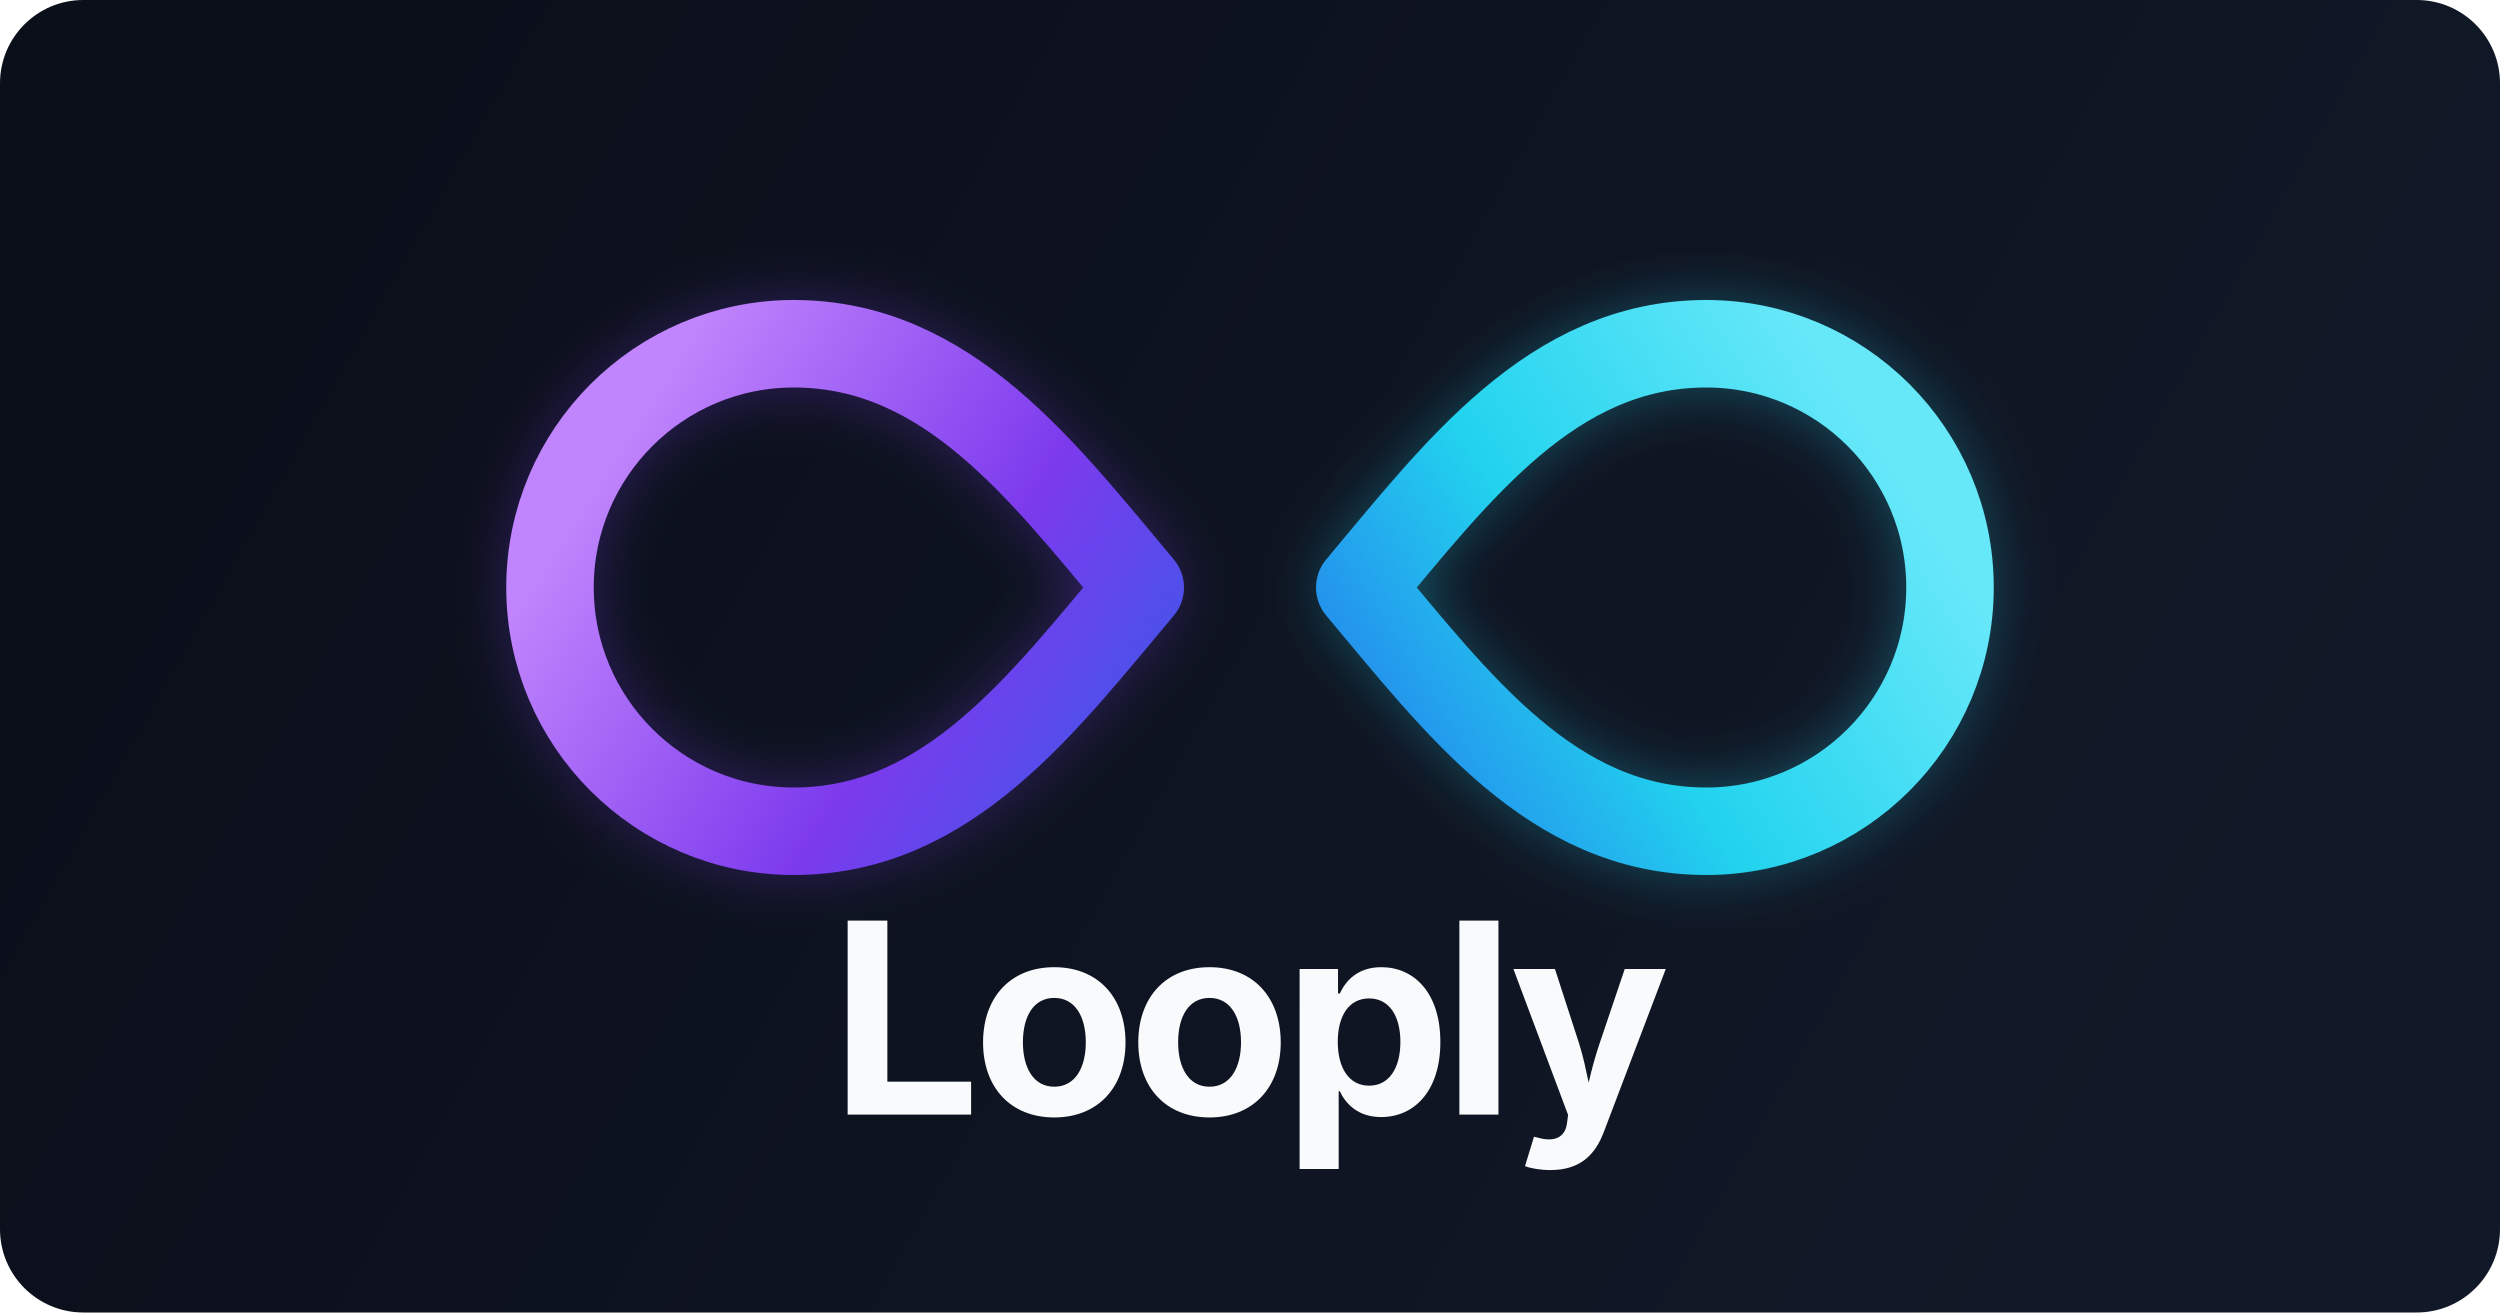
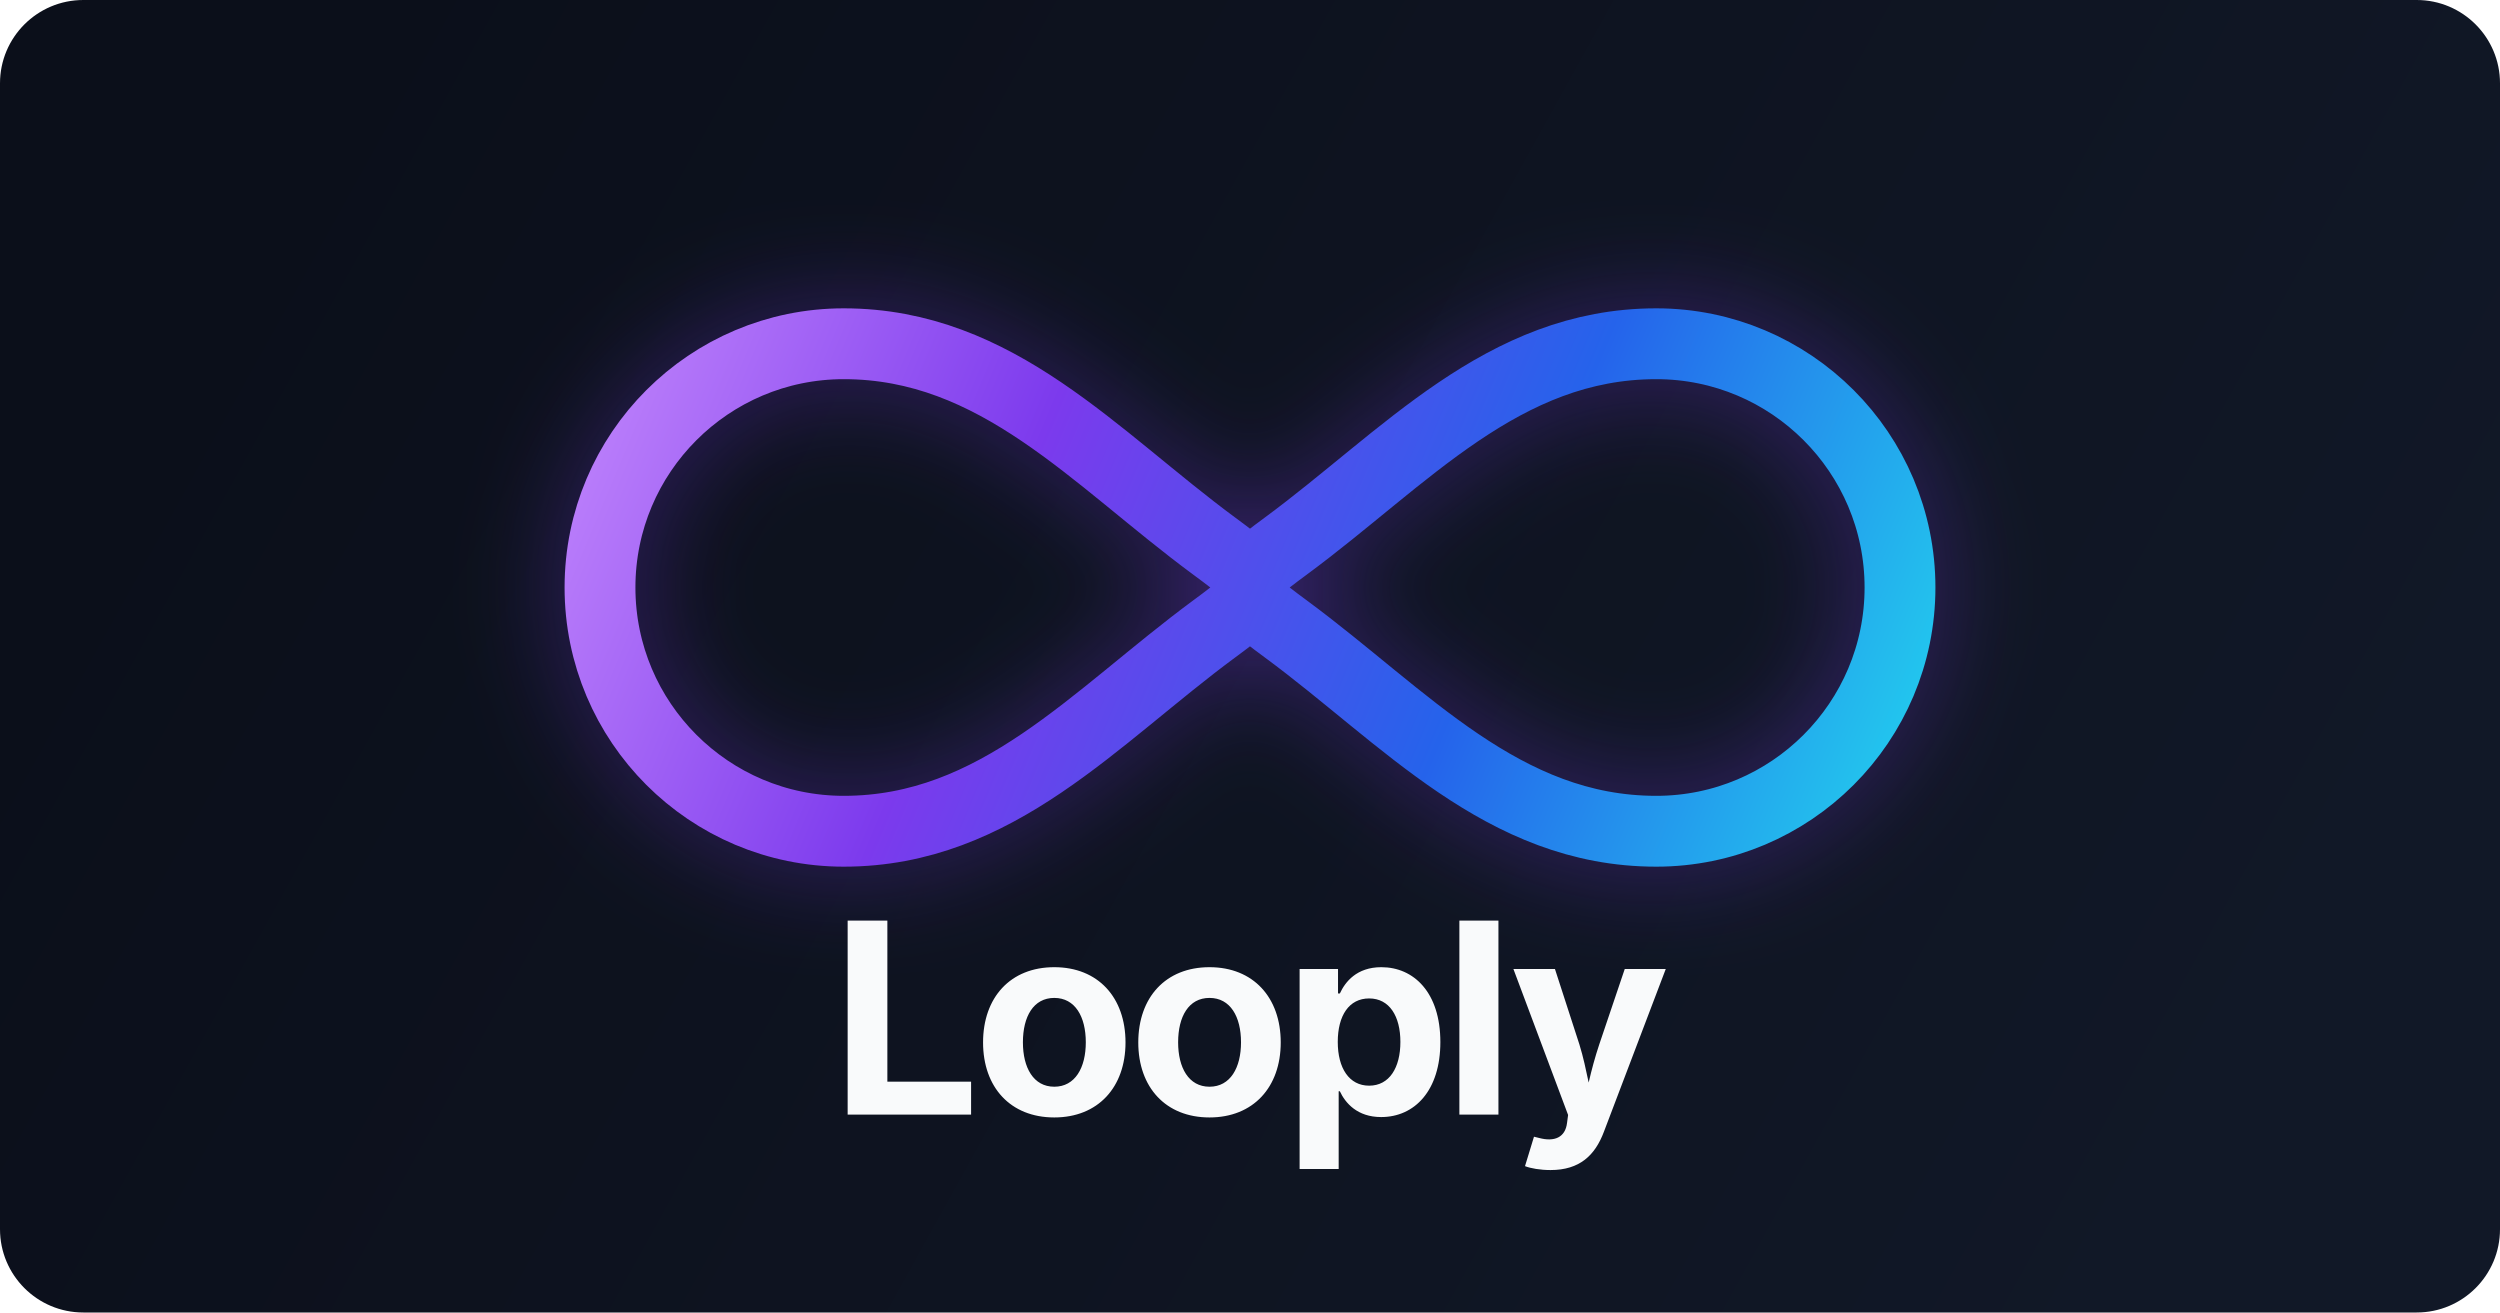
<svg xmlns="http://www.w3.org/2000/svg" width="1200" height="630" viewBox="0 0 1200 630" fill="none">
  <defs>
-     <linearGradient id="bg" x1="160" y1="72" x2="1024" y2="558" gradientUnits="userSpaceOnUse">
+     <linearGradient id="bg" x1="140" y1="60" x2="1060" y2="570" gradientUnits="userSpaceOnUse">
      <stop stop-color="#0B0F1A" />
      <stop offset="1" stop-color="#111827" />
    </linearGradient>
-     <linearGradient id="loopA" x1="310" y1="195" x2="602" y2="382" gradientUnits="userSpaceOnUse">
+     <linearGradient id="loopStroke" x1="288" y1="150" x2="918" y2="414" gradientUnits="userSpaceOnUse">
      <stop stop-color="#C084FC" />
-       <stop offset="0.52" stop-color="#7C3AED" />
-       <stop offset="1" stop-color="#2563EB" />
+       <stop offset="0.32" stop-color="#7C3AED" />
+       <stop offset="0.66" stop-color="#2563EB" />
+       <stop offset="1" stop-color="#22D3EE" />
    </linearGradient>
-     <linearGradient id="loopB" x1="892" y1="195" x2="600" y2="382" gradientUnits="userSpaceOnUse">
-       <stop stop-color="#67E8F9" />
-       <stop offset="0.48" stop-color="#22D3EE" />
-       <stop offset="1" stop-color="#2563EB" />
-     </linearGradient>
-     <filter id="softGlow" x="185" y="122" width="830" height="325" filterUnits="userSpaceOnUse" color-interpolation-filters="sRGB">
+     <filter id="glow" x="154" y="96" width="892" height="393" filterUnits="userSpaceOnUse" color-interpolation-filters="sRGB">
      <feFlood flood-opacity="0" result="BackgroundImageFix" />
      <feBlend mode="normal" in="SourceGraphic" in2="BackgroundImageFix" result="shape" />
-       <feGaussianBlur stdDeviation="18" result="effect1_foregroundBlur" />
+       <feGaussianBlur stdDeviation="26" result="effect1_foregroundBlur" />
    </filter>
  </defs>
  <rect width="1200" height="630" rx="40" fill="url(#bg)" />
-   <g filter="url(#softGlow)" opacity="0.72">
-     <path d="M264 282C264 217.383 316.383 165 381 165C455.15 165 500.793 226.701 547.313 282C500.793 337.299 455.15 399 381 399C316.383 399 264 346.617 264 282Z" stroke="#7C3AED" stroke-width="18" />
-     <path d="M936 282C936 346.617 883.617 399 819 399C744.85 399 699.207 337.299 652.688 282C699.207 226.701 744.85 165 819 165C883.617 165 936 217.383 936 282Z" stroke="#22D3EE" stroke-width="18" />
+   <g filter="url(#glow)" opacity="0.7">
+     <path d="M288 282C288 217.383 340.383 165 405 165C478.63 165 525.531 219.854 582.8 262.109C588.97 266.661 595.721 271.678 600 276C604.279 271.678 611.03 266.661 617.2 262.109C674.469 219.854 721.37 165 795 165C859.617 165 912 217.383 912 282C912 346.617 859.617 399 795 399C721.37 399 674.469 344.146 617.2 301.891C611.03 297.339 604.279 292.322 600 288C595.721 292.322 588.97 297.339 582.8 301.891C525.531 344.146 478.63 399 405 399C340.383 399 288 346.617 288 282Z" stroke="#7C3AED" stroke-width="18" stroke-linecap="round" stroke-linejoin="round" />
  </g>
-   <path d="M264 282C264 217.383 316.383 165 381 165C455.15 165 500.793 226.701 547.313 282C500.793 337.299 455.15 399 381 399C316.383 399 264 346.617 264 282Z" stroke="url(#loopA)" stroke-width="42" stroke-linecap="round" stroke-linejoin="round" />
-   <path d="M936 282C936 346.617 883.617 399 819 399C744.85 399 699.207 337.299 652.688 282C699.207 226.701 744.85 165 819 165C883.617 165 936 217.383 936 282Z" stroke="url(#loopB)" stroke-width="42" stroke-linecap="round" stroke-linejoin="round" />
+   <path d="M288 282C288 217.383 340.383 165 405 165C478.63 165 525.531 219.854 582.8 262.109C588.97 266.661 595.721 271.678 600 276C604.279 271.678 611.03 266.661 617.2 262.109C674.469 219.854 721.37 165 795 165C859.617 165 912 217.383 912 282C912 346.617 859.617 399 795 399C721.37 399 674.469 344.146 617.2 301.891C611.03 297.339 604.279 292.322 600 288C595.721 292.322 588.97 297.339 582.8 301.891C525.531 344.146 478.63 399 405 399C340.383 399 288 346.617 288 282Z" stroke="url(#loopStroke)" stroke-width="34" stroke-linecap="round" stroke-linejoin="round" />
  <text x="600" y="535" text-anchor="middle" fill="#F9FAFB" font-size="128" font-weight="700" font-family="Inter,Segoe UI,Arial,sans-serif" letter-spacing="-4">Looply</text>
</svg>
